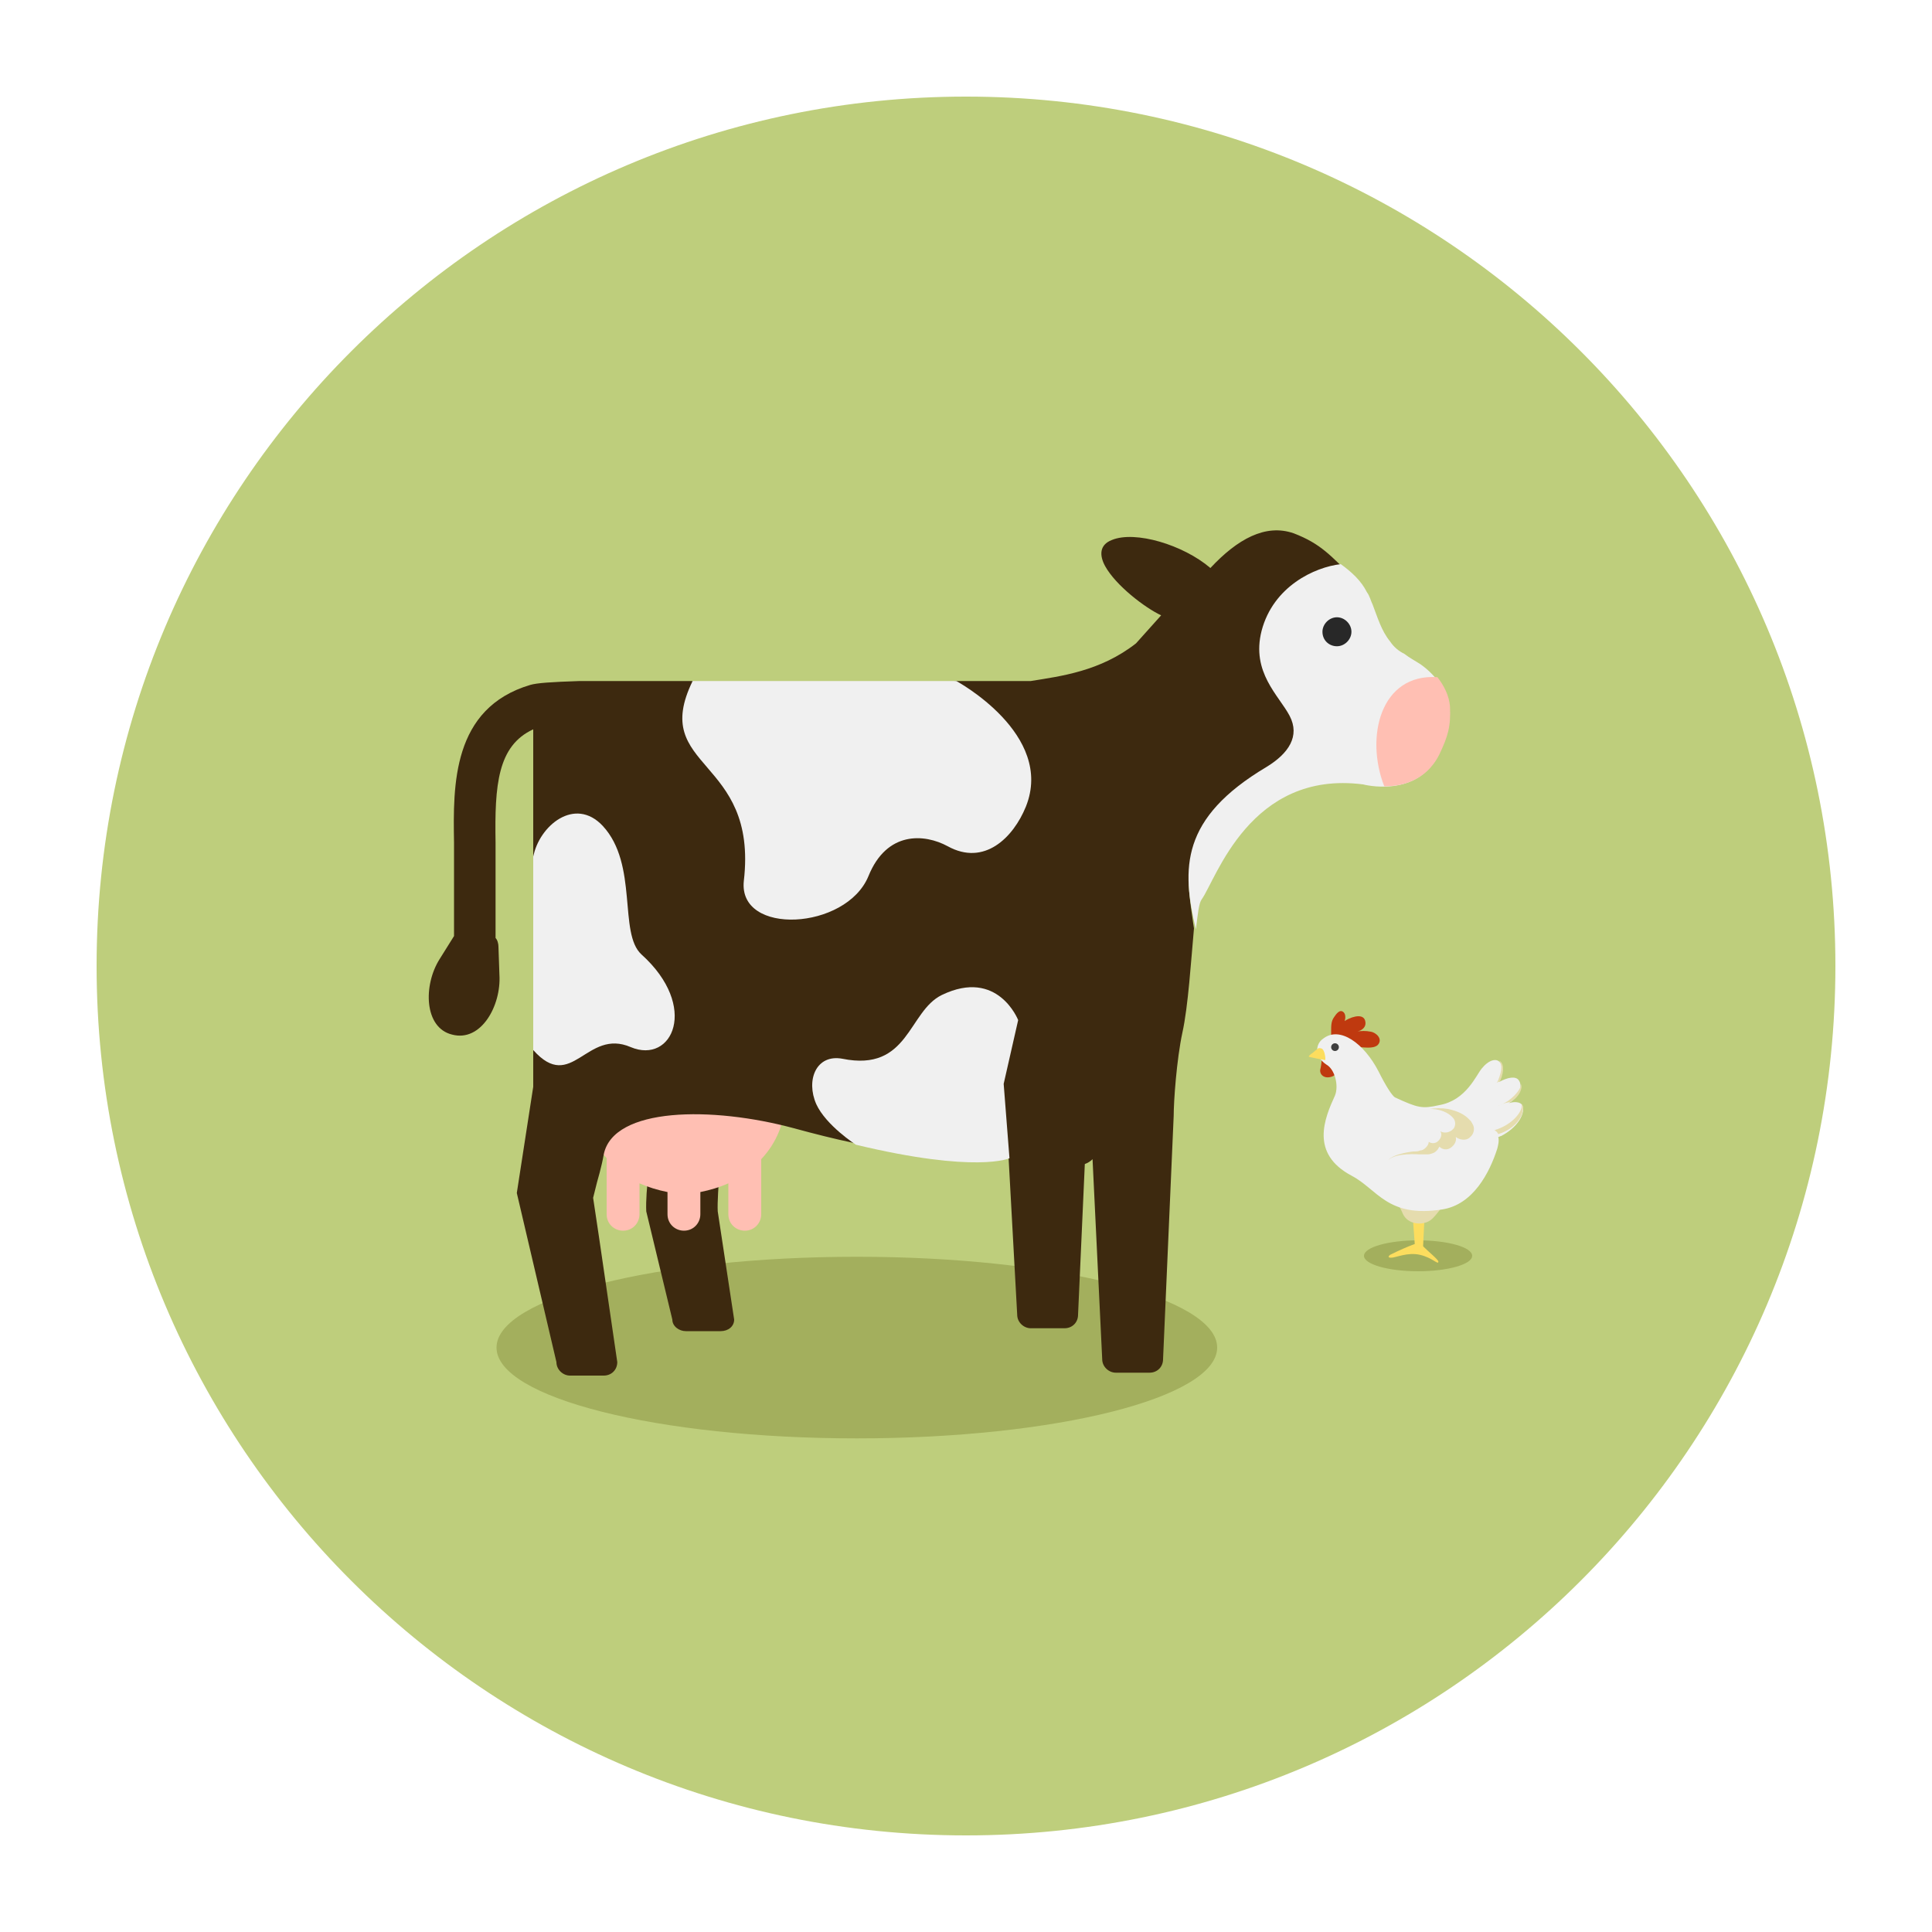
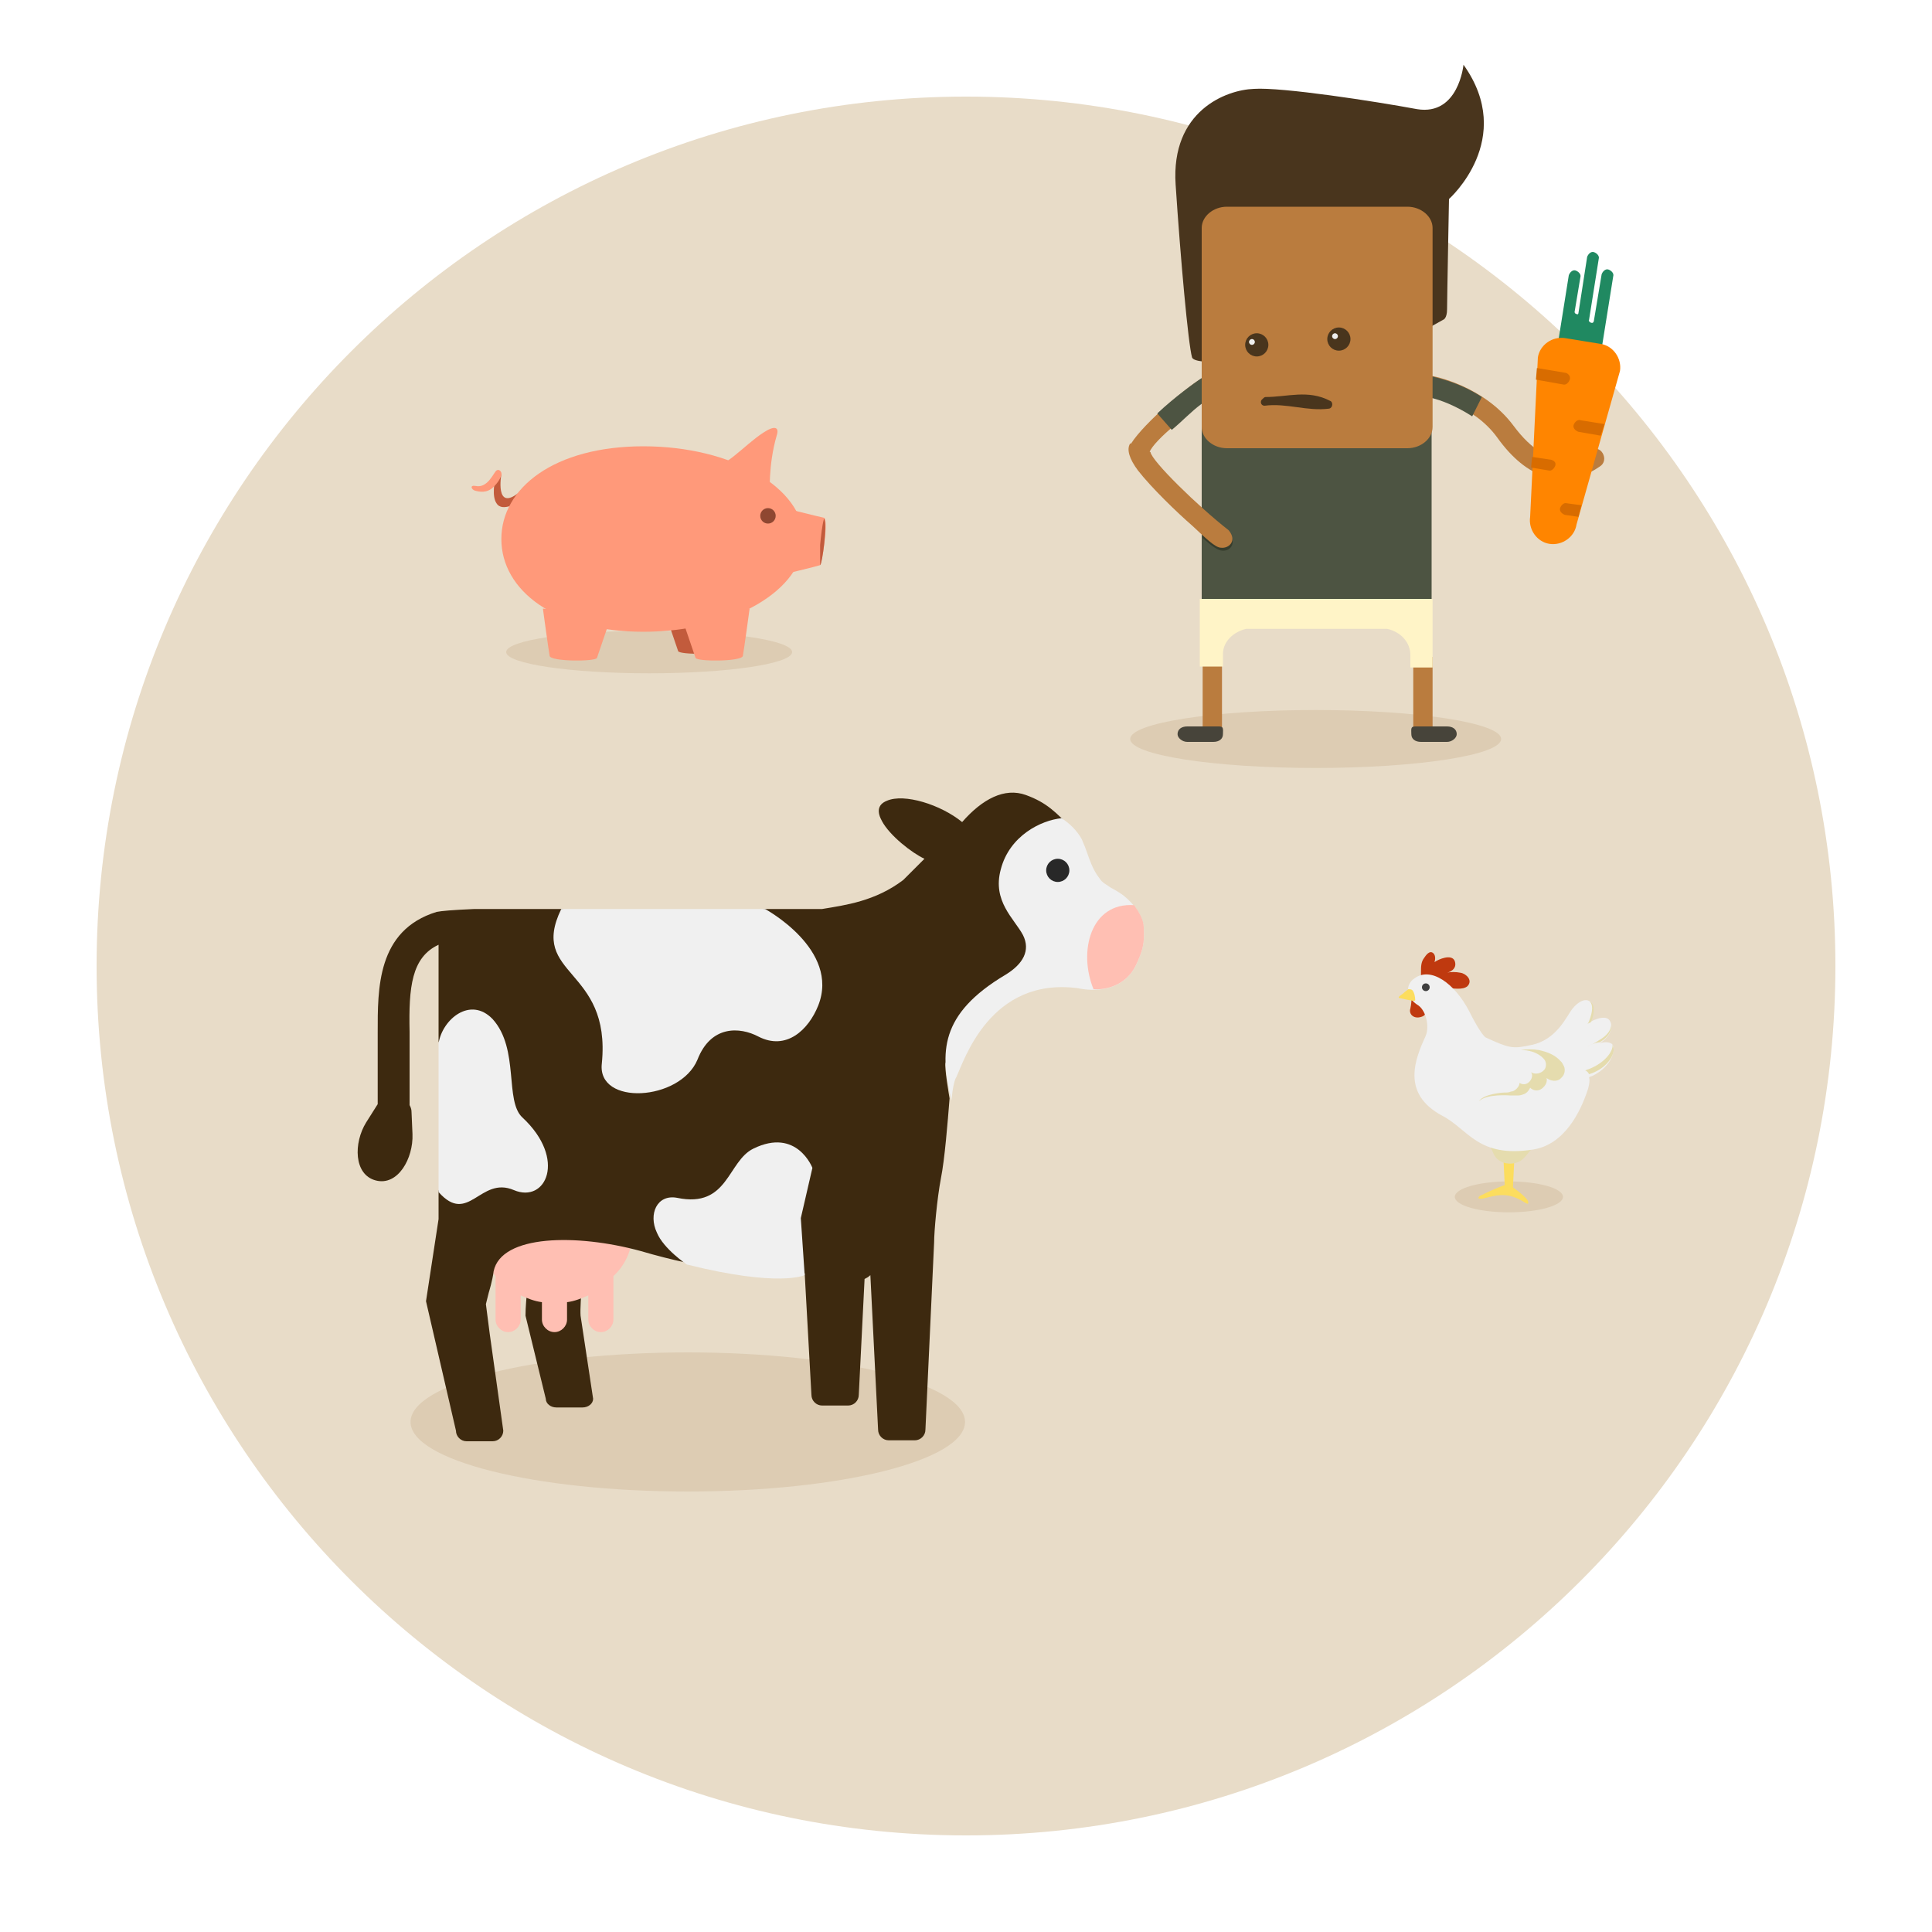
<svg xmlns="http://www.w3.org/2000/svg" version="1.1" x="0px" y="0px" viewBox="0 0 200 200" enable-background="new 0 0 200 200" xml:space="preserve">
  <g id="Lag_2">
</g>
  <g id="Lag_3">
-     <path fill="#BECE7C" d="M10,100c0-49.7,40.3-90,90-90s90,40.3,90,90s-40.3,90-90,90S10,149.7,10,100L10,100z" />
+     <path fill="#E8DCC8" d="M10,100c0-49.7,40.3-90,90-90s90,40.3,90,90s-40.3,90-90,90S10,149.7,10,100L10,100z" />
    <g>
-       <ellipse fill="#A3AF5D" cx="146.8" cy="130" rx="5.6" ry="1.6" />
+       <path fill="#BA7C3E" d="M161.7,49.6c-0.6,0-1.2-0.1-1.8-0.3c-1.7-0.5-3.4-1.9-4.9-4c-2.6-3.6-7.3-4.4-7.3-4.4    c-0.6-0.1-0.9-0.6-0.8-1.2c0.1-0.6,0.6-0.9,1.2-0.8c0.2,0,5.5,1,8.6,5.2c3.8,5.1,6.8,3.1,7.8,2.5c0.5-0.3,1.1-0.2,1.4,0.3    c0.3,0.5,0.2,1.1-0.3,1.4C164.3,49.2,163,49.6,161.7,49.6z" />
+     </g>
+     <g>
+       <path fill="#BA7C3E" d="M126.5,56.7c-0.6,0-1.6-1-3-2.3c-1.5-1.3-4.2-3.9-5.6-5.7c-0.9-1.2-1.2-2.2-0.8-2.8    c1.4-2.2,5.9-5.9,7.1-6.6c0.5-0.3,1.1-0.1,1.4,0.4c0.3,0.5,0.1,1-0.4,1.4c-1.9,1.5-5.7,4.4-6.2,5.7c0.1,0.9,4.9,5.6,8.1,8.1    C128.1,56,127.3,56.7,126.5,56.7z" />
+     </g>
+     <path fill="#4D5442" d="M153.4,41.1c-2.6-1.7-5.2-2.1-5.4-2.2c-0.4-0.1-0.8,0.2-1,0.4h-21.5c-0.3-0.3-0.8-0.4-1.2-0.1   c-0.6,0.4-2.7,1.9-4.5,3.6l1.5,1.7c1.1-0.9,2-1.9,3.1-2.7l0,21.7h23.8l0-22.3c0.9,0.2,2.5,0.8,4.2,1.9L153.4,41.1z" />
+     <g>
+       <ellipse fill="#DDCCB3" cx="136.2" cy="76.5" rx="19.2" ry="3" />
+     </g>
+     <g>
      <g>
-         <path fill="#BF390F" d="M140.5,108.4c0.1,0,0.1,0,0.1,0c0.6,0,1.5,0.2,2-0.2c0.6-0.6-0.1-1.3-0.7-1.4c-0.5-0.1-1-0.1-1.5,0     c0.2,0,1.2-0.3,0.9-1.2c-0.3-0.8-1.7-0.2-2.1,0.1c0.1-0.3,0.1-0.7-0.1-0.9c-0.4-0.4-0.8,0.2-1,0.5c-0.3,0.4-0.3,0.9-0.3,1.4     c0,0.2,0,0.4,0,0.6C137.7,107.3,139.2,106.8,140.5,108.4z" />
-         <path fill="#BF390F" d="M138.3,110c0.2,0.6,0.1,1.2-0.3,1.4c-0.9,0.4-1.5-0.2-1.3-0.8c0.2-0.9,0-1.2,0.4-1.4     C137.5,109,138,109.4,138.3,110z" />
-         <g>
-           <polygon fill="#FCDD5E" points="147.3,129.4 146.5,129.4 146.2,125.3 147.5,125.3     " />
-           <path fill="#FCDD5E" d="M147.3,129c-0.3-0.2,0-0.4-0.3-0.4c0,0-1.1,0.3-3.1,1.3c0,0-0.4,0.3,0.1,0.3c0.5,0,1.7-0.6,3-0.3      c1.3,0.3,1.9,1.1,1.9,0.7C148.9,130.4,147.9,129.6,147.3,129z" />
-         </g>
-         <path fill="#E5DCAE" d="M142.9,122.6c0,0,1.6,1.3,2.3,3c0.5,1.2,2.1,1.3,2.9,0.7c0.8-0.6,1-1.6,2.7-2.4     C151.5,123.6,142.9,122.6,142.9,122.6z" />
-         <path fill="#F0F0F0" d="M157.5,114.3c-0.2-0.2-0.7-0.3-1.3-0.1c1.3-0.8,1.4-1.9,1-2.4c-0.3-0.4-1.1-0.3-2,0.2     c0.9-2.3-0.5-3-1.8-1.4c-0.6,0.7-1.6,3.3-4.4,3.8c-1.8,0.4-2.2,0.3-4.6-0.8c-0.3-0.2-0.9-1.1-1.7-2.7c-1.5-2.9-4-4.7-5.7-3.4     c-0.9,0.6-0.9,1.9,0.3,2.7c0.9,0.5,1.3,2.2,0.9,3.2c-1.1,2.4-2.6,6,1.7,8.3c2.7,1.4,3.7,4.4,9.4,3.5c3.2-0.5,4.9-3.8,5.7-6.3     c0.1-0.4,0.2-0.8,0.1-1.2c0.1,0,0.2-0.1,0.3-0.1C157.5,116.5,158,114.8,157.5,114.3z" />
-         <g>
-           <path fill="#E5DCAE" d="M155.1,111.8c-0.1,0.3-0.2,0.3-0.3,0.4c0.2-0.2,0.4-0.2,0.5-0.3c0.5-1.2,0.3-1.9-0.1-2.1      C155.5,110.2,155.5,110.8,155.1,111.8z" />
-           <path fill="#E5DCAE" d="M156.2,113.9c-0.4,0.3-1.1,0.6-1.2,0.6c0.3-0.1,0.3-0.1,0.5-0.2c0.5-0.2,0.8-0.2,0.8-0.2      c0.7-0.4,1.1-0.9,1.2-1.5c0-0.1,0-0.3,0-0.4C157.4,112.7,157,113.3,156.2,113.9z" />
-           <path fill="#E5DCAE" d="M157.5,114.3C157.5,114.2,157.5,114.2,157.5,114.3c0.2,0.5-0.6,1.9-2.5,2.6c-0.1,0-0.2,0.1-0.3,0.1      c0.2,0.1,0.3,0.2,0.4,0.4c0,0,0,0,0,0c0,0,0.3-0.1,0.3-0.1c1.3-0.5,2-1.4,2.2-2.1C157.7,114.8,157.7,114.4,157.5,114.3z" />
-           <path fill="#E5DCAE" d="M146.3,119.2c0.3,0,0.5,0,0.7-0.1c0.2,0,0.4-0.1,0.6-0.3c0.2-0.2,0.3-0.4,0.3-0.6c0.3,0.2,0.7,0.2,1-0.1      c0.3-0.3,0.4-0.7,0.2-1c0,0,0,0,0,0c0.3,0.2,0.8,0.2,1.2-0.1c0.1-0.1,0.1-0.1,0.2-0.2c0.2-0.3,0.2-0.8-0.1-1.1      c0,0-0.1-0.1-0.1-0.1c0,0,0,0,0,0c0,0-0.1-0.1-0.1-0.1c-0.6-0.5-1.4-0.7-2.1-0.7c0,0-0.1,0-0.1,0l0,0c0.6-0.1,1.3-0.1,1.9,0      c0.9,0.2,1.7,0.5,2.3,1.2c0,0,0.1,0.1,0.1,0.1c0,0,0,0,0,0c0,0.1,0.1,0.1,0.1,0.2c0.3,0.4,0.2,1-0.1,1.3      c-0.1,0.1-0.1,0.1-0.2,0.2c-0.4,0.3-1,0.2-1.4-0.1c0,0,0,0,0,0c0.1,0.4-0.1,0.8-0.5,1.1c-0.4,0.3-0.9,0.2-1.2-0.1      c-0.1,0.2-0.2,0.4-0.5,0.6c-0.2,0.1-0.5,0.2-0.7,0.2c-0.3,0-0.5,0-0.9,0c0,0-2.4-0.2-3.2,0.6      C144.3,119.4,146.3,119.2,146.3,119.2z" />
-         </g>
-         <path fill="#FCDD5E" d="M137,109.7c-0.2,0-1.5-0.3-1.5-0.3c0,0,0,0,0,0c0,0,0,0,0-0.1c0.2-0.2,0.4-0.3,0.5-0.4     c0.2-0.2,0.4-0.3,0.5-0.4c0,0,0,0,0,0c0.1,0,0.3,0,0.4,0.1c0.2,0.2,0.3,0.7,0.3,1C137.2,109.7,137.2,109.8,137,109.7z" />
-         <circle fill="#3F3F3F" cx="138.2" cy="108.4" r="0.4" />
+         <rect x="146.3" y="68" fill="#BA7C3E" width="2" height="7.8" />
      </g>
    </g>
    <g>
-       <ellipse fill="#A3AF5D" cx="88.7" cy="139.5" rx="37.3" ry="9.4" />
      <g>
-         <path fill="#3D290F" d="M67.5,119c-0.1,0.4-0.7,4.2-0.6,6.4l2.7,11.2c0,0.7,0.7,1.2,1.4,1.2h3.6c0.8,0,1.4-0.5,1.4-1.2l-1.7-11.2     c-0.1-1.8,0.5-7.1,0.4-7.4L67.5,119z" />
-         <path fill="#FFBFB3" d="M81.3,113.7c0-5.4-4.7-9.9-10.4-9.9c-5.8,0-10.4,4.4-10.4,9.9c0,2.4,0.9,4.5,2.3,6.2v5.7c0,0,0,0,0,0v0.1     c0,1,0.8,1.7,1.7,1.7c1,0,1.7-0.8,1.7-1.7v-3.2c0.9,0.4,1.9,0.7,2.9,0.9v2.2c0,0,0,0,0,0v0.1c0,1,0.8,1.7,1.7,1.7     c1,0,1.7-0.8,1.7-1.7v-2.3c1-0.2,2-0.5,2.9-0.9v3.2c0,1,0.8,1.7,1.7,1.7c1,0,1.7-0.8,1.7-1.7V120     C80.4,118.3,81.3,116.1,81.3,113.7z" />
-         <path fill="#3D290F" d="M117.6,66.6c-3.7,2.9-7.8,3.4-10.9,3.9H99l-13.5,3.4l-13.9-3.4H60.1c0,0-0.1,0-0.1,0     c-3,0.1-4.4,0.2-5.1,0.4c-8.1,2.4-8,10.4-7.9,16.3l0,1.5v7.6v0.6l-1.5,2.4c-1.7,2.7-1.6,7.1,1.3,7.8c3,0.8,5.1-3,4.9-6.2L51.6,98     c0-0.3-0.1-0.7-0.3-0.9v-8.3c0,0,0-1.6,0-1.6c-0.1-5.9,0.2-10,3.9-11.7v13l3.4,9.7l-3.4,10.5v3.6c0,0.1,0,0.1,0,0.2l-1.7,11     l4.1,17.5c0,0.8,0.7,1.4,1.4,1.4h3.5c0.8,0,1.4-0.6,1.4-1.4l-1.9-13l-0.6-4l0.4-1.6c0,0,0.5-1.7,0.7-2.9c1-4.9,11.2-5,19.7-2.7     c2.2,0.6,4.2,1.1,6.1,1.5c1.2,0.4,7.4-1.3,9.8-1.2c4.2,0.3,6.3,2.6,6.3,2.6l0.9,16.4c0,0.8,0.7,1.4,1.4,1.4h3.5     c0.8,0,1.4-0.6,1.4-1.4l0.7-15.6c0.3-0.1,0.6-0.3,0.8-0.5l1,20.7c0,0.8,0.7,1.4,1.4,1.4h3.5c0.8,0,1.4-0.6,1.4-1.4l1.1-25.2     c0-1.5,0.3-5.8,0.9-8.6c0.6-2.7,0.9-7.5,1.2-10.8c0,0-0.7-4.4-0.5-4.8c1.3-2.2,5.6-13.3,17.3-11.7c0,0,4.1,2.8,6.4-1.7     c0.9-1.9,1.2-2.9,1-5c-0.1-1.7-0.5-2.7-1.8-3.7c-0.6-0.4-1-0.5-1.6-0.9c-0.6-0.3-1.4-0.6-1.8-1.2c-0.9-1.1-2.5-7.3-2.5-7.3     c-2.3-2.2-3.3-3.5-6.2-4.6c-2.9-1-5.8,0.6-8.6,3.6c-2.8-2.4-7.8-3.9-10.2-2.9c-1.3,0.5-1.3,1.6-0.7,2.7c1.1,2,4.1,4.3,5.8,5.1     L117.6,66.6z" />
-         <g>
-           <path fill="#F0F0F0" d="M65.3,108.4c-4.6-2-6.1,4.8-10.1,0.3V88.7c0.6-3.2,4.3-6.3,7.2-3.2c3.7,4,1.6,11.1,4,13.3      C72.4,104.2,69.6,110.2,65.3,108.4z" />
-           <path fill="#F0F0F0" d="M71.7,70.5H99c0,0,10.2,5.5,7.2,13c-1.3,3.2-4.3,6.2-8.1,4.1c-2.4-1.3-6.3-1.6-8.2,3.1      c-2.3,5.6-13.5,6.2-12.9,0.5C78.5,78.3,67.2,79.7,71.7,70.5z" />
-           <path fill="#F0F0F0" d="M103.9,112.2l0.6,7.7c0,0-3.4,1.6-15.9-1.4c0,0-3.1-2-4.1-4.2c-1.1-2.5,0-5.2,2.7-4.7      c6.9,1.4,6.8-4.9,10.3-6.6c5.8-2.8,7.9,2.6,7.9,2.6L103.9,112.2z" />
-           <path fill="#F0F0F0" d="M141.1,81.2c0,0,5.6,1.5,7.8-3.1c0.9-1.9,1.2-2.9,1-5c-0.1-1.7-1.4-3.3-2.8-4.3      c-0.6-0.4-1.2-0.7-1.7-1.1c-0.6-0.3-1.1-0.7-1.5-1.3c-0.9-1.1-1.3-2.5-1.8-3.8c-0.2-0.4-0.3-0.9-0.6-1.3c0,0,0,0,0,0      c-0.6-1.2-1.6-2.1-2.7-2.9c-2.7,0.3-7,2.3-8.2,6.9c-1.1,4.3,1.8,6.7,2.9,8.8c1.1,2.1-0.1,3.9-2.4,5.3      c-8.9,5.3-8.8,10.5-7.3,16.8c0.2-1.6,0.3-2.7,0.6-3.1C125.9,91,129.4,79.7,141.1,81.2z" />
-         </g>
-         <path fill="#FFBFB3" d="M149,78.1c0.9-1.9,1.2-2.9,1.1-5c-0.1-1.1-0.6-2.1-1.3-3c-5.9-0.4-7.5,6.2-5.5,11.3     C145,81.4,147.6,80.9,149,78.1z" />
-         <path fill="#282828" d="M136.9,65.4c0,0.9,0.7,1.5,1.5,1.5c0.8,0,1.5-0.7,1.5-1.5c0-0.8-0.7-1.5-1.5-1.5     C137.6,63.9,136.9,64.6,136.9,65.4z" />
+         <path fill="#47443A" d="M146.1,76c0,0.5,0.4,0.8,1,0.8h2.7c0.5,0,1-0.4,1-0.8l0,0c0-0.5-0.4-0.8-1-0.8h-3.3     C146,75.2,146.1,75.5,146.1,76L146.1,76z" />
      </g>
    </g>
+     <g>
+       <g>
+         <rect x="124.5" y="68" fill="#BA7C3E" width="2" height="7.8" />
+       </g>
+     </g>
+     <g>
+       <g>
+         <path fill="#47443A" d="M126.6,76c0,0.5-0.4,0.8-1,0.8h-2.7c-0.5,0-1-0.4-1-0.8l0,0c0-0.5,0.4-0.8,1-0.8h3.3     C126.7,75.2,126.6,75.5,126.6,76L126.6,76z" />
+       </g>
+     </g>
+     <g>
+       <path fill="#FFF4C7" d="M127.6,62h17.5h3.2v3.4v3.7H146v-1.3c0-1.3-1-2.4-2.4-2.7H129c-1.3,0.3-2.4,1.3-2.4,2.6v1.3h-2.4v-3.7V62    H127.6z" />
+     </g>
+     <g>
+       <g>
+         <path fill="#49351D" d="M149.4,33.1c0,0,0.4-0.1,0.4-1.1c0-1,0.2-11.4,0.2-11.4s7-6.2,1.5-13.9c0,0-0.5,5.3-4.8,4.6     c-4.3-0.8-14-2.3-16.9-2.1c-2.9,0.1-8.6,2.3-8.1,9.9c0.5,7.6,1.3,16.5,1.7,17.9c0.6,1.7,21.7-1.5,21.7-1.5L149.4,33.1z" />
+       </g>
+     </g>
+     <g>
+       <g>
+         <path fill="#BA7C3E" d="M148.3,44.2c0,1.2-1.2,2.2-2.6,2.2l-18.7,0c-1.4,0-2.6-1-2.6-2.2l0-20.6c0-1.2,1.2-2.2,2.6-2.2l18.7,0     c1.4,0,2.6,1,2.6,2.2L148.3,44.2z" />
+       </g>
+     </g>
+     <g>
+       <g>
+         <circle fill="#49351D" cx="130.1" cy="35.7" r="1.2" />
+       </g>
+     </g>
+     <g>
+       <g>
+         <circle fill="#EEEEEE" cx="129.6" cy="35.4" r="0.3" />
+       </g>
+     </g>
+     <g>
+       <g>
+         <circle fill="#49351D" cx="138.6" cy="35.1" r="1.2" />
+       </g>
+     </g>
+     <g>
+       <g>
+         <circle fill="#EEEEEE" cx="138.2" cy="34.8" r="0.3" />
+       </g>
+     </g>
+     <path fill="#373D2D" d="M127.2,55.2c-0.8-0.7-1.8-1.5-2.7-2.3v2.8c0.9,0.8,1.6,1.3,2,1.3C127.3,57.1,128.1,56.3,127.2,55.2z" />
+     <g>
+       <path fill="#BA7C3E" d="M119.1,46.8c0.1,0.9,4.9,5.6,8.1,8.1c0.9,1.1,0,1.9-0.8,1.8c-0.6,0-1.6-1-3-2.3c-1.5-1.3-4.2-3.9-5.6-5.7    c-0.9-1.2-1.2-2.2-0.8-2.8" />
+     </g>
+     <g>
+       <ellipse fill="#DDCCB3" cx="71.2" cy="147.2" rx="28.7" ry="7.2" />
+       <g>
+         <path fill="#3D290F" d="M54.9,131.3c-0.1,0.3-0.5,3.2-0.5,4.9l2.1,8.6c0,0.5,0.5,0.9,1.1,0.9h2.7c0.6,0,1.1-0.4,1.1-0.9l-1.3-8.6     c-0.1-1.4,0.4-5.5,0.3-5.7L54.9,131.3z" />
+         <path fill="#FFBFB3" d="M65.5,127.3c0-4.2-3.6-7.6-8-7.6c-4.4,0-8,3.4-8,7.6c0,1.8,0.7,3.5,1.8,4.8v4.4c0,0,0,0,0,0v0.1     c0,0.7,0.6,1.3,1.3,1.3c0.7,0,1.3-0.6,1.3-1.3v-2.5c0.7,0.3,1.4,0.6,2.2,0.7v1.7c0,0,0,0,0,0v0.1c0,0.7,0.6,1.3,1.3,1.3     c0.7,0,1.3-0.6,1.3-1.3v-1.8c0.8-0.1,1.5-0.4,2.2-0.7v2.5c0,0.7,0.6,1.3,1.3,1.3c0.7,0,1.3-0.6,1.3-1.3v-4.5     C64.9,130.8,65.5,129.1,65.5,127.3z" />
+         <path fill="#3D290F" d="M93.5,91.1c-2.9,2.2-6,2.6-8.4,3h-5.9l-10.4,2.6l-10.7-2.6h-8.9c0,0-0.1,0-0.1,0     c-2.3,0.1-3.4,0.2-3.9,0.3c-6.2,1.9-6.1,8-6.1,12.5l0,1.2v5.8v0.4l-1.2,1.9c-1.3,2.1-1.3,5.4,1,6c2.3,0.6,3.9-2.3,3.8-4.8     l-0.1-2.3c0-0.3-0.1-0.5-0.2-0.7v-6.4c0,0,0-1.2,0-1.2c-0.1-4.6,0.2-7.7,3-9v10l2.6,7.4l-2.6,8.1v2.8c0,0,0,0.1,0,0.1l-1.3,8.5     l3.1,13.4c0,0.6,0.5,1.1,1.1,1.1h2.7c0.6,0,1.1-0.5,1.1-1.1l-1.4-10l-0.4-3.1l0.3-1.2c0,0,0.4-1.3,0.5-2.2     c0.8-3.8,8.6-3.9,15.2-2.1c1.7,0.5,3.3,0.9,4.7,1.2c0.9,0.3,5.7-1,7.5-0.9c3.2,0.2,4.8,2,4.8,2l0.7,12.6c0,0.6,0.5,1.1,1.1,1.1     h2.7c0.6,0,1.1-0.5,1.1-1.1l0.6-12c0.2-0.1,0.4-0.2,0.6-0.4l0.8,16c0,0.6,0.5,1.1,1.1,1.1h2.7c0.6,0,1.1-0.5,1.1-1.1l0.9-19.4     c0-1.1,0.3-4.5,0.7-6.6c0.4-2,0.7-5.8,0.9-8.3c0,0-0.6-3.4-0.4-3.7c1-1.7,4.3-10.2,13.3-9c0,0,3.2,2.2,4.9-1.3     c0.7-1.5,0.9-2.2,0.8-3.9c-0.1-1.3-0.4-2.1-1.4-2.8c-0.4-0.3-0.7-0.4-1.2-0.7c-0.4-0.2-1.1-0.5-1.4-0.9c-0.7-0.9-1.9-5.6-1.9-5.6     c-1.7-1.7-2.6-2.7-4.8-3.5c-2.2-0.8-4.5,0.4-6.6,2.8c-2.2-1.8-6-3-7.8-2.2c-1,0.4-1,1.2-0.5,2.1c0.8,1.5,3.1,3.3,4.4,3.9     L93.5,91.1z" />
+         <g>
+           <path fill="#F0F0F0" d="M53.2,123.2c-3.5-1.5-4.7,3.7-7.8,0.2V108c0.4-2.5,3.3-4.9,5.6-2.5c2.8,3.1,1.2,8.5,3.1,10.2      C58.7,120,56.5,124.6,53.2,123.2z" />
+           <path fill="#F0F0F0" d="M58.1,94.1h21.1c0,0,7.8,4.2,5.5,10c-1,2.5-3.3,4.7-6.2,3.2c-1.9-1-4.9-1.2-6.3,2.4      c-1.8,4.3-10.4,4.8-9.9,0.4C63.3,100.1,54.7,101.1,58.1,94.1z" />
+           <path fill="#F0F0F0" d="M82.9,126.1l0.4,5.9c0,0-2.6,1.3-12.2-1.1c0,0-2.4-1.6-3.1-3.3c-0.9-1.9,0-4,2.1-3.6      c5.3,1.1,5.2-3.8,7.9-5.1c4.5-2.2,6.1,2,6.1,2L82.9,126.1z" />
+           <path fill="#F0F0F0" d="M111.6,102.3c0,0,4.3,1.1,6-2.4c0.7-1.5,0.9-2.2,0.8-3.9c-0.1-1.3-1.1-2.5-2.1-3.3      c-0.4-0.3-0.9-0.6-1.3-0.8c-0.4-0.3-0.9-0.5-1.2-1c-0.7-0.9-1-1.9-1.4-3c-0.1-0.3-0.3-0.7-0.4-1c0,0,0,0,0,0      c-0.5-0.9-1.2-1.6-2.1-2.2c-2.1,0.2-5.4,1.8-6.3,5.3c-0.9,3.3,1.4,5.1,2.3,6.8c0.8,1.6,0,3-1.8,4.1c-6.9,4.1-6.8,8.1-5.6,13      c0.1-1.2,0.3-2.1,0.5-2.4C99.8,109.8,102.5,101.1,111.6,102.3z" />
+         </g>
+         <path fill="#FFBFB3" d="M117.6,99.9c0.7-1.5,0.9-2.2,0.8-3.9c0-0.8-0.5-1.6-1-2.3c-4.5-0.3-5.8,4.8-4.2,8.7     C114.5,102.5,116.6,102,117.6,99.9z" />
+         <circle fill="#282828" cx="109.5" cy="90.1" r="1.2" />
+       </g>
+     </g>
+     <g>
+       <ellipse fill="#DDCCB3" cx="156.2" cy="123.9" rx="5.6" ry="1.6" />
+       <g>
+         <path fill="#BF390F" d="M149.8,102.3c0.1,0,0.1,0,0.1,0c0.6,0,1.5,0.2,2-0.2c0.6-0.6-0.1-1.3-0.7-1.4c-0.5-0.1-1-0.1-1.5,0     c0.2,0,1.2-0.3,0.9-1.2c-0.3-0.8-1.7-0.2-2.1,0.1c0.1-0.3,0.1-0.7-0.1-0.9c-0.4-0.4-0.8,0.2-1,0.5c-0.3,0.4-0.3,0.9-0.3,1.4     c0,0.2,0,0.4,0,0.6C147,101.2,148.6,100.7,149.8,102.3z" />
+         <path fill="#BF390F" d="M147.6,103.8c0.2,0.6,0.1,1.2-0.3,1.4c-0.9,0.4-1.5-0.2-1.3-0.8c0.2-0.9,0-1.2,0.4-1.4     C146.8,102.9,147.4,103.2,147.6,103.8z" />
+         <g>
+           <polygon fill="#FCDD5E" points="156.6,123.3 155.8,123.3 155.6,119.2 156.8,119.2     " />
+           <path fill="#FCDD5E" d="M156.6,122.9c-0.3-0.2,0-0.4-0.3-0.4c0,0-1.1,0.3-3.1,1.3c0,0-0.4,0.3,0.1,0.3c0.5,0,1.7-0.6,3-0.3      c1.3,0.3,1.9,1.1,1.9,0.7C158.3,124.2,157.3,123.4,156.6,122.9z" />
+         </g>
+         <path fill="#E5DCAE" d="M152.3,116.4c0,0,1.6,1.3,2.3,3c0.5,1.2,2.1,1.3,2.9,0.7c0.8-0.6,1-1.6,2.7-2.4     C160.9,117.5,152.3,116.4,152.3,116.4z" />
+         <path fill="#F0F0F0" d="M166.9,108.1c-0.2-0.2-0.7-0.3-1.3-0.1c1.3-0.8,1.4-1.9,1-2.4c-0.3-0.4-1.1-0.3-2,0.2     c0.9-2.3-0.5-3-1.8-1.4c-0.6,0.7-1.6,3.3-4.4,3.8c-1.8,0.4-2.2,0.3-4.6-0.8c-0.3-0.2-0.9-1.1-1.7-2.7c-1.5-2.9-4-4.7-5.7-3.4     c-0.9,0.6-0.9,1.9,0.3,2.7c0.9,0.5,1.3,2.2,0.9,3.2c-1.1,2.4-2.6,6,1.7,8.3c2.7,1.4,3.7,4.4,9.4,3.5c3.2-0.5,4.9-3.8,5.7-6.3     c0.1-0.4,0.2-0.8,0.1-1.2c0.1,0,0.2-0.1,0.3-0.1C166.9,110.4,167.3,108.6,166.9,108.1z" />
+         <g>
+           <path fill="#E5DCAE" d="M164.5,105.7c-0.1,0.3-0.2,0.3-0.3,0.4c0.2-0.2,0.4-0.2,0.5-0.3c0.5-1.2,0.3-1.9-0.1-2.1      C164.9,104,164.9,104.7,164.5,105.7z" />
+           <path fill="#E5DCAE" d="M165.5,107.7c-0.4,0.3-1.1,0.6-1.2,0.6c0.3-0.1,0.3-0.1,0.5-0.2c0.5-0.2,0.8-0.2,0.8-0.2      c0.7-0.4,1.1-0.9,1.2-1.5c0-0.1,0-0.3,0-0.4C166.8,106.6,166.4,107.2,165.5,107.7z" />
+           <path fill="#E5DCAE" d="M166.9,108.1C166.9,108.1,166.8,108.1,166.9,108.1c0.2,0.5-0.6,1.9-2.5,2.6c-0.1,0-0.2,0.1-0.3,0.1      c0.2,0.1,0.3,0.2,0.4,0.4c0,0,0,0,0,0c0,0,0.3-0.1,0.3-0.1c1.3-0.5,2-1.4,2.2-2.1C167.1,108.6,167,108.3,166.9,108.1z" />
+           <path fill="#E5DCAE" d="M155.7,113.1c0.3,0,0.5,0,0.7-0.1c0.2,0,0.4-0.1,0.6-0.3c0.2-0.2,0.3-0.4,0.3-0.6c0.3,0.2,0.7,0.2,1-0.1      c0.3-0.3,0.4-0.7,0.2-1c0,0,0,0,0,0c0.3,0.2,0.8,0.2,1.2-0.1c0.1-0.1,0.1-0.1,0.2-0.2c0.2-0.3,0.2-0.8-0.1-1.1      c0,0-0.1-0.1-0.1-0.1c0,0,0,0,0,0c0,0-0.1-0.1-0.1-0.1c-0.6-0.5-1.4-0.7-2.1-0.7c0,0-0.1,0-0.1,0l0,0c0.6-0.1,1.3-0.1,1.9,0      c0.9,0.2,1.7,0.5,2.3,1.2c0,0,0.1,0.1,0.1,0.1c0,0,0,0,0,0c0,0.1,0.1,0.1,0.1,0.2c0.3,0.4,0.2,1-0.1,1.3      c-0.1,0.1-0.1,0.1-0.2,0.2c-0.4,0.3-1,0.2-1.4-0.1c0,0,0,0,0,0c0.1,0.4-0.1,0.8-0.5,1.1c-0.4,0.3-0.9,0.2-1.2-0.1      c-0.1,0.2-0.2,0.4-0.5,0.6c-0.2,0.1-0.5,0.2-0.7,0.2c-0.3,0-0.5,0-0.9,0c0,0-2.4-0.2-3.2,0.6      C153.6,113.2,155.7,113.1,155.7,113.1z" />
+         </g>
+         <path fill="#FCDD5E" d="M146.3,103.6c-0.2,0-1.5-0.3-1.5-0.3c0,0,0,0,0,0c0,0,0,0,0-0.1c0.2-0.2,0.4-0.3,0.5-0.4     c0.2-0.2,0.4-0.3,0.5-0.4c0,0,0,0,0,0c0.1,0,0.3,0,0.4,0.1c0.2,0.2,0.3,0.7,0.3,1C146.5,103.6,146.5,103.6,146.3,103.6z" />
+         <circle fill="#3F3F3F" cx="147.6" cy="102.2" r="0.4" />
+       </g>
+     </g>
+     <g>
+       <ellipse fill="#DDCCB3" cx="67.2" cy="67.5" rx="14.8" ry="2.2" />
+       <g>
+         <path fill="#C25B3C" d="M68.7,63c0,0,1.4,4.1,1.5,4.4c0.1,0.4,4.8,0.4,4.9-0.2c0.1-0.5,0.7-4.9,0.7-4.9L68.7,63z" />
+         <path fill="#C25B3C" d="M51.9,49.1c0,0-0.7,3.9,1.8,1.9l0.1,0.9c0,0-1.8,1.2-2.4,0.2c-0.5-0.7-0.2-2.3-0.1-2.7     C51.4,49.1,51.9,49.1,51.9,49.1z" />
+         <path fill="#FF997A" d="M51.9,55.8c0,5.3,5.5,9.6,14.7,9.6c9.2,0,16.6-4.3,16.6-9.6s-7.4-9.6-16.6-9.6     C57.4,46.2,51.9,50.5,51.9,55.8z" />
+         <path fill="#FF997A" d="M79.7,51.2c0,0-0.2-3,0.7-6.1c0.3-0.9-0.2-1.1-1.4-0.3c-2,1.3-4,3.8-5.8,3.7L79.7,51.2z" />
+         <g>
+           <path fill="#FF997A" d="M80.5,59.6c0,0,4.2-1,4.4-1.1s0.9-4.8,0.4-4.9c-0.5-0.1-4.9-1.2-4.9-1.2V59.6z" />
+           <path fill="#C25B3C" d="M84.9,56.4c0.1-1,0.2-2,0.4-2.7c0.4,0.4-0.2,4.8-0.4,4.8c0,0,0,0,0,0C84.9,57.9,84.9,57.2,84.9,56.4z" />
+         </g>
+         <path fill="#FF997A" d="M70.5,63.7c0,0,1.4,4.1,1.5,4.4c0.1,0.4,4.8,0.4,4.9-0.2c0.1-0.5,0.7-4.9,0.7-4.9L70.5,63.7z" />
+         <path fill="#FF997A" d="M63.3,63.7c0,0-1.4,4.1-1.5,4.4c-0.1,0.4-4.8,0.4-4.9-0.2c-0.1-0.5-0.7-4.9-0.7-4.9L63.3,63.7z" />
+         <path fill="#FF997A" d="M51.9,49.2c0.1-0.3-0.2-0.7-0.5-0.5c-0.3,0.2-0.9,1.9-2.2,1.6c-0.6-0.1-0.4,0.4,0,0.5     c0.4,0.1,1.2,0.3,1.9-0.4C51.6,49.9,51.8,49.5,51.9,49.2z" />
+         <circle fill="#8F4731" cx="79.5" cy="53.4" r="0.8" />
+       </g>
+     </g>
+     <g>
+       <path fill="#208961" d="M165.8,36.1l1.2-7.5c0.1-0.3-0.2-0.6-0.5-0.7c-0.3-0.1-0.6,0.2-0.7,0.5l-0.8,4.8c0,0.1-0.1,0.3-0.3,0.2    l0,0c-0.1,0-0.3-0.2-0.2-0.3l1-6.3c0.1-0.3-0.2-0.6-0.5-0.7c-0.3-0.1-0.6,0.2-0.7,0.5l-0.9,5.8c0,0.1-0.1,0.2-0.2,0.1l0,0    c-0.1,0-0.2-0.1-0.2-0.2l0.6-3.6c0.1-0.3-0.2-0.6-0.5-0.7c-0.3-0.1-0.6,0.2-0.7,0.5l-1.1,6.9L165.8,36.1z" />
+       <path fill="#FF8500" d="M163.2,54.3c-0.2,1.3-1.5,2.2-2.8,2l0,0c-1.3-0.2-2.2-1.5-2-2.8l0.8-16.5c0.2-1.3,1.5-2.2,2.8-2l3.7,0.6    c1.3,0.2,2.2,1.5,2,2.8L163.2,54.3z" />
+       <path fill="#D86C00" d="M162.1,38.6l-3-0.5l-0.1,1.2l2.8,0.5c0.3,0.1,0.6-0.2,0.7-0.5C162.6,39,162.4,38.7,162.1,38.6z" />
+       <path fill="#D86C00" d="M160.6,47.6l-2-0.3l-0.1,1.1l1.8,0.3c0.3,0.1,0.6-0.2,0.7-0.5C161.1,47.9,160.9,47.7,160.6,47.6z" />
+       <path fill="#D86C00" d="M166.1,43.9l-2.5-0.4c-0.3-0.1-0.6,0.2-0.7,0.5c-0.1,0.3,0.2,0.6,0.5,0.7l2.3,0.4L166.1,43.9z" />
+       <path fill="#D86C00" d="M163.7,52.3l-1.5-0.2c-0.3-0.1-0.6,0.2-0.7,0.5s0.2,0.6,0.5,0.7l1.4,0.2L163.7,52.3z" />
+     </g>
+     <path fill="#49351D" d="M137.7,41.5C137.7,41.5,137.7,41.5,137.7,41.5c-2.3-1.2-4.4-0.4-6.7-0.4c-0.1,0-0.2,0.1-0.3,0.2   c-0.3,0.2-0.2,0.7,0.2,0.7c2.3-0.3,4.4,0.6,6.7,0.3C138,42.2,138,41.6,137.7,41.5z" />
  </g>
</svg>
